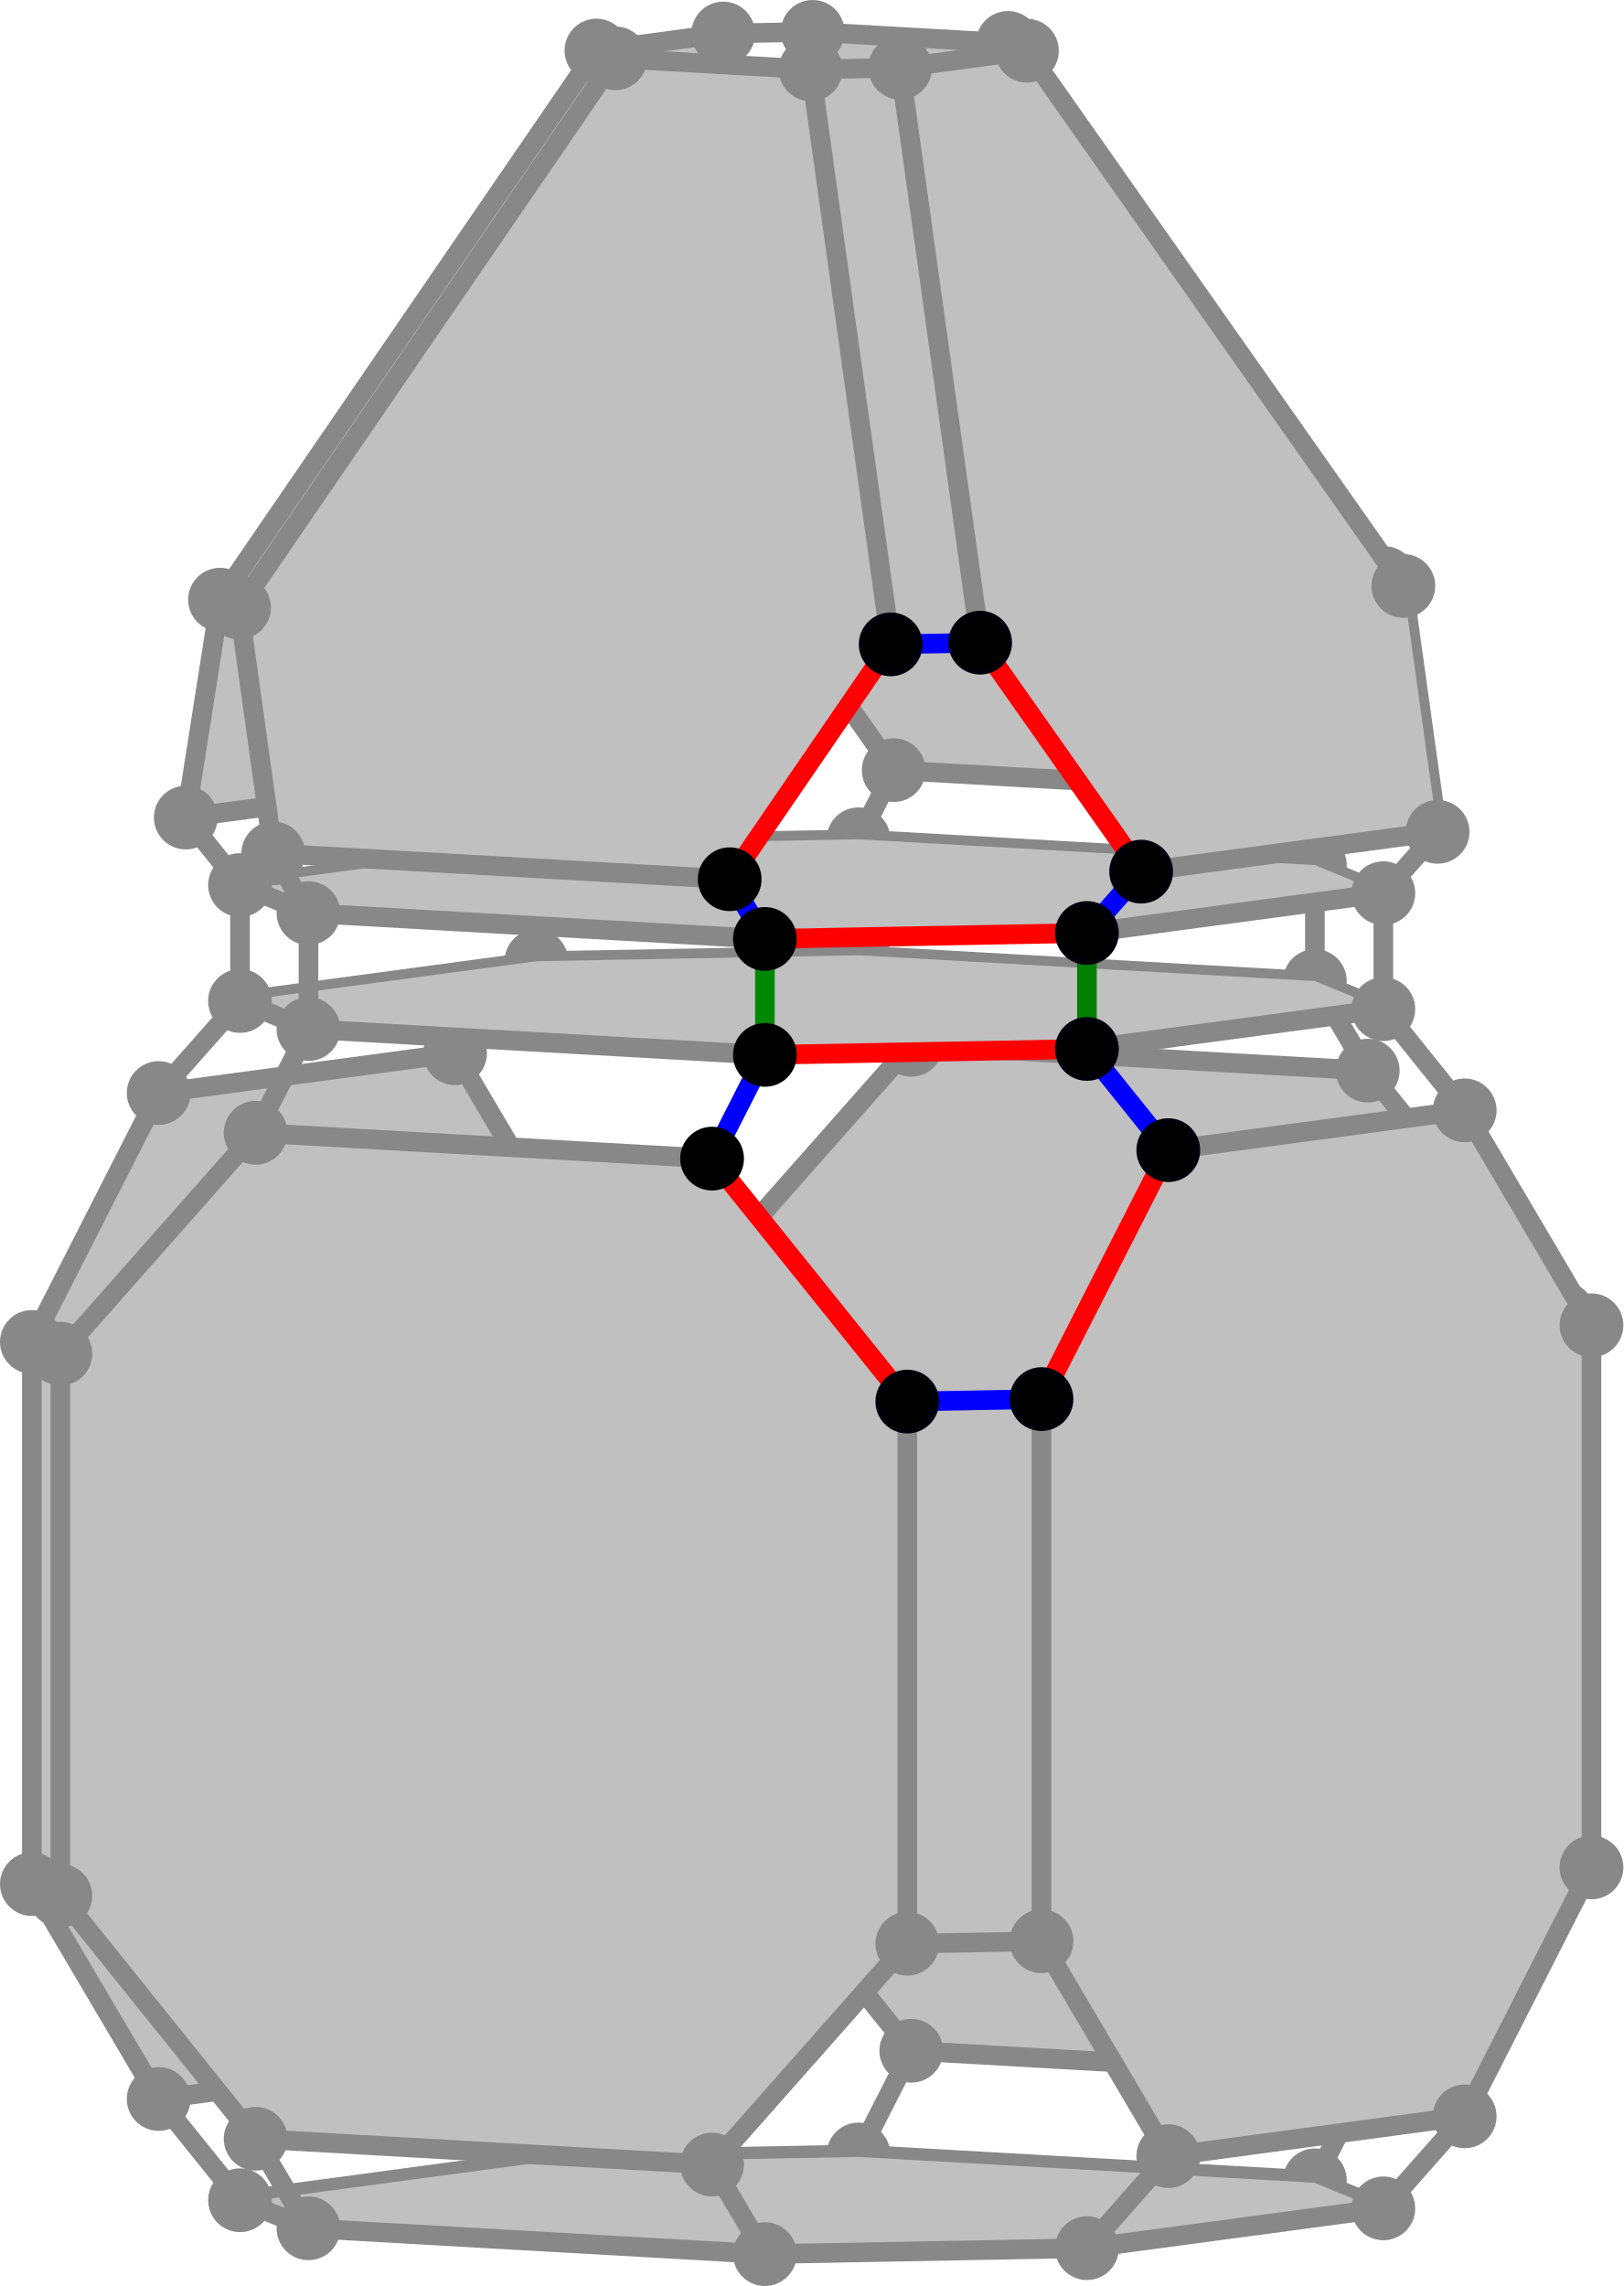
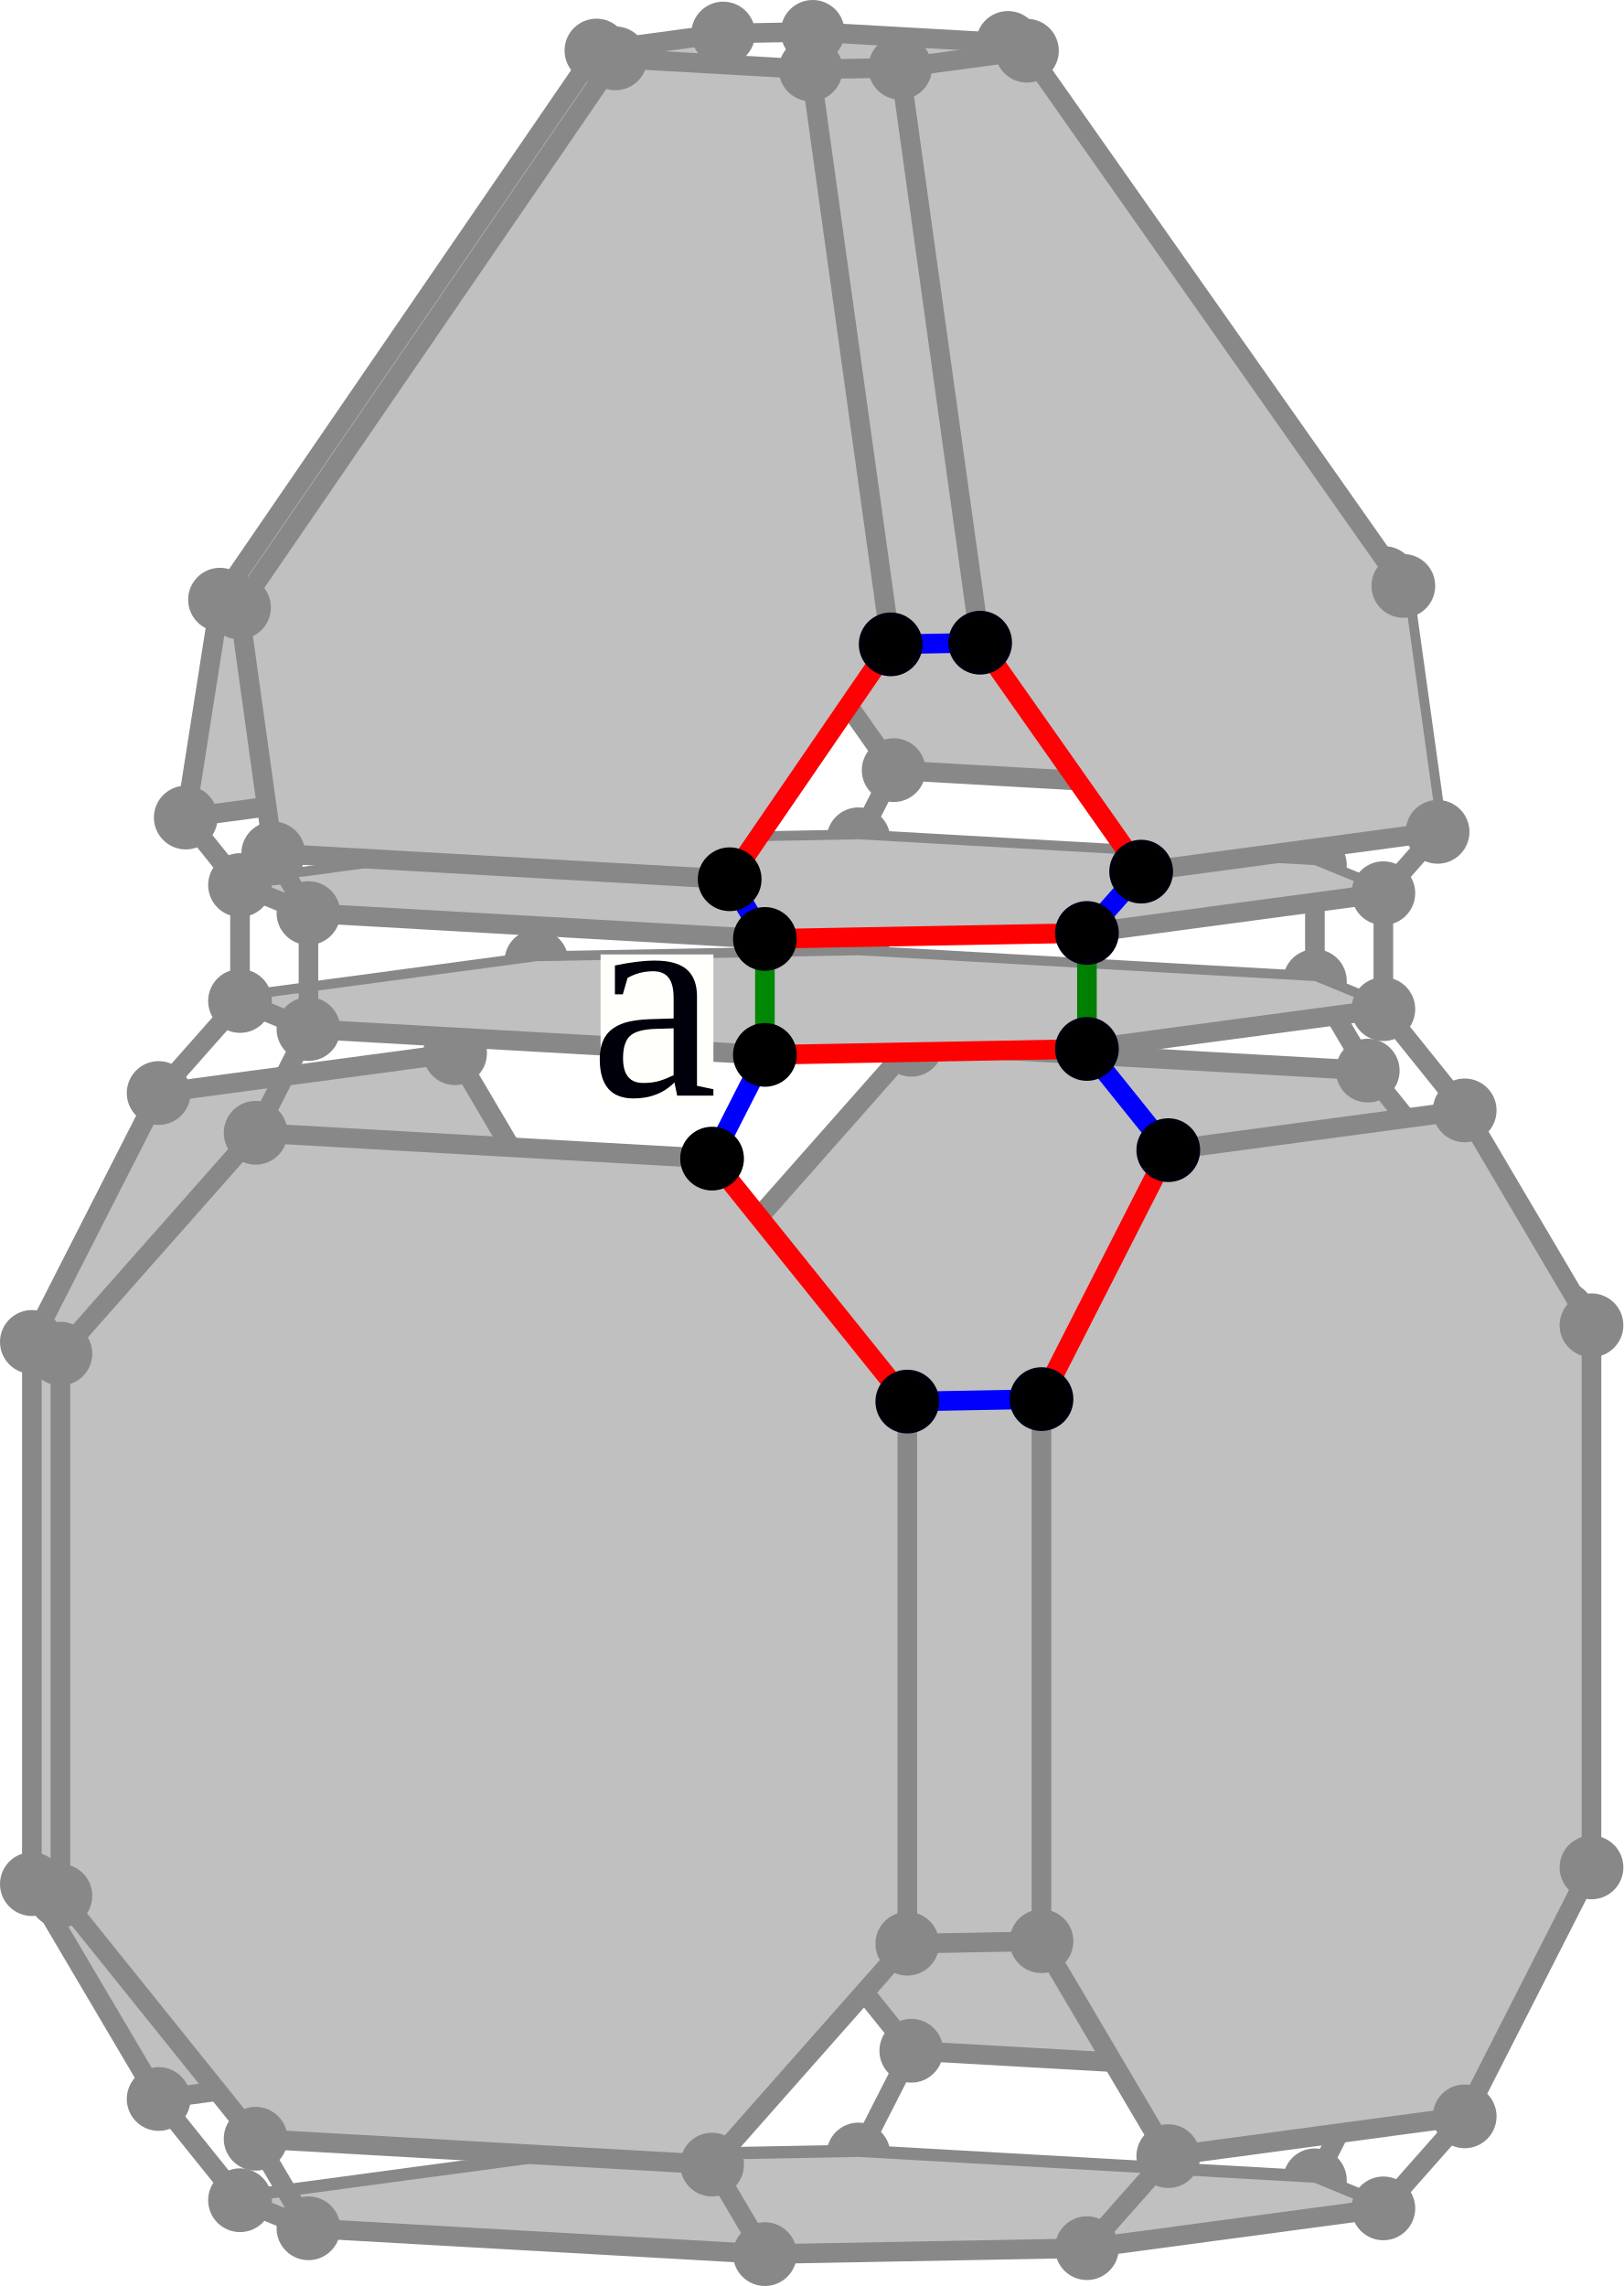
<svg xmlns="http://www.w3.org/2000/svg" width="331.037" height="466.17" version="1.1" id="svg8911">
  <defs id="defs8915" />
  <style id="style">
		.arc0 {
			fill:none;
			fill-rule:evenodd;
			stroke:black;
			stroke-width:4;
			stroke-linecap:round;
			stroke-linejoin:round;
			stroke-opacity:1;
		}
		.arc1 {
			fill:none;
			fill-rule:evenodd;
			stroke:red;
			stroke-width:4;
			stroke-linecap:round;
			stroke-linejoin:round;
			stroke-opacity:1;
		}
		.arc2 {
			fill:none;
			fill-rule:evenodd;
			stroke:blue;
			stroke-width:4;
			stroke-linecap:round;
			stroke-linejoin:round;
			stroke-opacity:1;
		}
		.arc3 {
			fill:none;
			fill-rule:evenodd;
			stroke:green;
			stroke-width:4;
			stroke-linecap:round;
			stroke-linejoin:round;
			stroke-opacity:1;
		}
		.topological-dart {
			fill:#000000;
			stroke:#000000;
			stroke-width:0;
			stroke-linecap:round;
			stroke-linejoin:round;
			stroke-dasharray:none;
			paint-order:markers fill stroke;
		}
	</style>
  <polygon points="678.813,278.647 771.888,283.915 811.702,333.461 811.702,444.018 771.888,489.057 678.813,483.789 638.999,434.243 638.999,323.686 " id="face_7_6_5_4_3_2_1_0" style="fill:#c0c0c0;stroke:none" opacity="1" transform="translate(-492.9815,-65.58991)" />
  <line class="arc1" id="link0_@1_1" x1="146.017" y1="368.653" x2="185.831" y2="418.199" style="stroke:#888888;stroke-opacity:1" />
  <line class="arc2" id="link0_@2_28" x1="146.017" y1="368.653" x2="118.655" y2="369.16" style="stroke:#888888;stroke-opacity:1" />
  <line class="arc0" id="link0_@0_7" x1="146.017" y1="368.653" x2="146.017" y2="258.096" style="stroke:#888888;stroke-opacity:1" />
  <circle id="dart0" cx="146.017" cy="368.653" r="6" stroke="#000000" fill="#000000" style="stroke:#888888;stroke-opacity:1" />
  <polygon points="585.781,280.371 525.337,288.483 499.481,339.245 499.481,449.802 525.337,493.624 585.781,485.512 611.636,434.75 611.636,324.193 " id="face_23_24_25_26_31_30_29_28" style="fill:#c0c0c0;stroke:none" opacity="1" transform="translate(-492.9815,-65.58991)" />
  <line class="arc1" id="link28_@1_29" x1="118.655" y1="369.16" x2="92.799" y2="419.922" style="stroke:#888888;stroke-opacity:1" />
  <line class="arc0" id="link28_@0_23" x1="118.655" y1="369.16" x2="118.655" y2="258.603" style="stroke:#888888;stroke-opacity:1" />
  <circle id="dart28" cx="118.655" cy="369.16" r="6" stroke="#000000" fill="#000000" style="stroke:#888888;stroke-opacity:1" />
  <line class="arc1" id="link7_@1_6" x1="146.017" y1="258.096" x2="185.831" y2="213.057" style="stroke:#888888;stroke-opacity:1" />
  <line class="arc2" id="link7_@2_23" x1="146.017" y1="258.096" x2="118.655" y2="258.603" style="stroke:#888888;stroke-opacity:1" />
  <circle id="dart7" cx="146.017" cy="258.096" r="6" stroke="#000000" fill="#000000" style="stroke:#888888;stroke-opacity:1" />
  <line class="arc1" id="link23_@1_24" x1="118.655" y1="258.603" x2="92.799" y2="214.781" style="stroke:#888888;stroke-opacity:1" />
  <circle id="dart23" cx="118.655" cy="258.603" r="6" stroke="#000000" fill="#000000" style="stroke:#888888;stroke-opacity:1" />
  <line class="arc2" id="link1_@2_33" x1="185.831" y1="418.199" x2="175.058" y2="439.35" style="stroke:#888888;stroke-opacity:1" />
  <line class="arc0" id="link1_@0_2" x1="185.831" y1="418.199" x2="278.907" y2="423.467" style="stroke:#888888;stroke-opacity:1" />
  <circle id="dart1" cx="185.831" cy="418.199" r="6" stroke="#000000" fill="#000000" style="stroke:#888888;stroke-opacity:1;fill:#888888;fill-opacity:1" />
  <line class="arc1" id="link33_@1_34" x1="175.058" y1="439.35" x2="109.389" y2="440.566" style="stroke:#888888;stroke-opacity:1" />
  <line class="arc0" id="link33_@0_38" x1="175.058" y1="439.35" x2="268.134" y2="444.618" style="stroke:#888888;stroke-opacity:1" />
  <circle id="dart33" cx="175.058" cy="439.35" r="6" stroke="#000000" fill="#000000" style="stroke:#888888;stroke-opacity:1;fill:#888888;fill-opacity:1" />
  <line class="arc2" id="link6_@2_18" x1="185.831" y1="213.057" x2="175.058" y2="194.798" style="stroke:#888888;stroke-opacity:1" />
  <line class="arc0" id="link6_@0_5" x1="185.831" y1="213.057" x2="278.907" y2="218.325" style="stroke:#888888;stroke-opacity:1" />
  <circle id="dart6" cx="185.831" cy="213.057" r="6" stroke="#000000" fill="#000000" style="stroke:#888888;stroke-opacity:1;fill:#888888;fill-opacity:1" />
  <line class="arc2" id="link29_@2_34" x1="92.799" y1="419.922" x2="109.389" y2="440.566" style="stroke:#888888;stroke-opacity:1" />
  <line class="arc0" id="link29_@0_30" x1="92.799" y1="419.922" x2="32.356" y2="428.035" style="stroke:#888888;stroke-opacity:1" />
  <circle id="dart29" cx="92.799" cy="419.922" r="6" stroke="#000000" fill="#000000" style="stroke:#888888;stroke-opacity:1" />
  <line class="arc0" id="link34_@0_35" x1="109.389" y1="440.566" x2="48.945" y2="448.679" style="stroke:#888888;stroke-opacity:1" />
  <circle id="dart34" cx="109.389" cy="440.566" r="6" stroke="#000000" fill="#000000" style="stroke:#888888;stroke-opacity:1" />
  <polygon points="775.277,183.479 698.517,74.343 658.703,72.09 642.387,175.957 675.222,222.641 768.297,227.909 " id="face_85_86_87_81_80_79" style="fill:#c0c0c0;stroke:none" opacity="1" transform="translate(-492.9815,-65.58991)" />
  <line class="arc1" id="link79_@1_80" x1="182.24" y1="157.051" x2="149.406" y2="110.367" style="stroke:#888888;stroke-opacity:1" />
  <line class="arc2" id="link79_@2_78" x1="182.24" y1="157.051" x2="175.058" y2="171.152" style="stroke:#888888;stroke-opacity:1" />
  <line class="arc0" id="link79_@0_85" x1="182.24" y1="157.051" x2="275.316" y2="162.319" style="stroke:#888888;stroke-opacity:1" />
  <circle id="dart79" cx="182.24" cy="157.051" r="6" stroke="#000000" fill="#000000" style="stroke:#888888;stroke-opacity:1;fill:#888888;fill-opacity:1" />
  <line class="arc1" id="link18_@1_19" x1="175.058" y1="194.798" x2="109.389" y2="196.015" style="stroke:#888888;stroke-opacity:1" />
  <line class="arc3" id="link18_@3_78" x1="175.058" y1="194.798" x2="175.058" y2="171.152" style="stroke:#888888;stroke-opacity:1" />
  <line class="arc0" id="link18_@0_13" x1="175.058" y1="194.798" x2="268.134" y2="200.066" style="stroke:#888888;stroke-opacity:1" />
  <circle id="dart18" cx="175.058" cy="194.798" r="6" stroke="#000000" fill="#000000" style="fill:#888888;fill-opacity:1;stroke:#888888;stroke-opacity:1" />
  <line class="arc2" id="link24_@2_19" x1="92.799" y1="214.781" x2="109.389" y2="196.015" style="stroke:#888888;stroke-opacity:1" />
  <line class="arc0" id="link24_@0_25" x1="92.799" y1="214.781" x2="32.356" y2="222.893" style="stroke:#888888;stroke-opacity:1" />
  <circle id="dart24" cx="92.799" cy="214.781" r="6" stroke="#000000" fill="#000000" style="stroke:#888888;stroke-opacity:1;fill:#888888;fill-opacity:1" />
  <line class="arc1" id="link78_@1_72" x1="175.058" y1="171.152" x2="109.389" y2="172.369" style="stroke:#888888;stroke-opacity:1" />
  <line class="arc0" id="link78_@0_84" x1="175.058" y1="171.152" x2="268.134" y2="176.42" style="stroke:#888888;stroke-opacity:1" />
  <circle id="dart78" cx="175.058" cy="171.152" r="6" stroke="#000000" fill="#000000" style="stroke:#888888;stroke-opacity:1;fill:#888888;fill-opacity:1" />
  <line class="arc2" id="link80_@2_74" x1="149.406" y1="110.367" x2="131.164" y2="110.705" style="stroke:#888888;stroke-opacity:1" />
  <line class="arc0" id="link80_@0_81" x1="149.406" y1="110.367" x2="165.721" y2="6.5" style="stroke:#888888;stroke-opacity:1" />
  <circle id="dart80" cx="149.406" cy="110.367" r="6" stroke="#000000" fill="#000000" style="stroke:#888888;stroke-opacity:1" />
  <polygon points="614.606,75.898 537.846,187.877 530.867,232.308 591.311,224.196 624.145,176.295 640.461,72.428 " id="face_75_69_68_67_73_74" style="fill:#c0c0c0;stroke:#888888;stroke-opacity:1" opacity="1" transform="translate(-492.9815,-65.58991)" />
  <line class="arc1" id="link74_@1_73" x1="131.164" y1="110.705" x2="98.329" y2="158.606" style="stroke:#888888;stroke-opacity:1" />
  <line class="arc0" id="link74_@0_75" x1="131.164" y1="110.705" x2="147.48" y2="6.838" style="stroke:#888888;stroke-opacity:1" />
  <circle id="dart74" cx="131.164" cy="110.705" r="6" stroke="#000000" fill="#000000" style="stroke:#888888;stroke-opacity:1" />
  <line class="arc2" id="link73_@2_72" x1="98.329" y1="158.606" x2="109.389" y2="172.369" style="stroke:#888888;stroke-opacity:1" />
  <line class="arc0" id="link73_@0_67" x1="98.329" y1="158.606" x2="37.885" y2="166.718" style="stroke:#888888;stroke-opacity:1" />
  <circle id="dart73" cx="98.329" cy="158.606" r="6" stroke="#000000" fill="#000000" style="stroke:#888888;stroke-opacity:1" />
  <line class="arc3" id="link19_@3_72" x1="109.389" y1="196.015" x2="109.389" y2="172.369" style="stroke:#888888;stroke-opacity:1" />
  <line class="arc0" id="link19_@0_20" x1="109.389" y1="196.015" x2="48.945" y2="204.127" style="stroke:#888888;stroke-opacity:1" />
  <circle id="dart19" cx="109.389" cy="196.015" r="6" stroke="#000000" fill="#000000" style="fill:#888888;fill-opacity:1;stroke:#888888;stroke-opacity:1" />
  <line class="arc0" id="link72_@0_66" x1="109.389" y1="172.369" x2="48.945" y2="180.481" style="stroke:#888888;stroke-opacity:1" />
  <circle id="dart72" cx="109.389" cy="172.369" r="6" stroke="#000000" fill="#000000" style="stroke:#888888;stroke-opacity:1" />
  <line class="arc1" id="link2_@1_3" x1="278.907" y1="423.467" x2="318.721" y2="378.428" style="stroke:#888888;stroke-opacity:1" />
  <line class="arc2" id="link2_@2_38" x1="278.907" y1="423.467" x2="268.134" y2="444.618" style="stroke:#888888;stroke-opacity:1" />
  <circle id="dart2" cx="278.907" cy="423.467" r="6" stroke="#000000" fill="#000000" style="stroke:#888888;stroke-opacity:1" />
  <line class="arc1" id="link38_@1_39" x1="268.134" y1="444.618" x2="282.092" y2="450.341" style="stroke:#888888;stroke-opacity:1" />
  <circle id="dart38" cx="268.134" cy="444.618" r="6" stroke="#000000" fill="#000000" style="stroke:#888888;stroke-opacity:1;fill:#888888;fill-opacity:1" />
  <polygon points="775.074,515.931 714.63,524.043 648.96,525.26 555.885,519.992 541.926,514.268 602.37,506.156 668.04,504.94 761.115,510.208 " id="face_38_39_40_41_36_35_34_33" style="fill:#c0c0c0;stroke:#888888;stroke-opacity:1" opacity="1" transform="translate(-492.9815,-65.58991)" />
  <line class="arc1" id="link5_@1_4" x1="278.907" y1="218.325" x2="318.721" y2="267.871" style="stroke:#888888;stroke-opacity:1" />
  <line class="arc2" id="link5_@2_13" x1="278.907" y1="218.325" x2="268.134" y2="200.066" style="stroke:#888888;stroke-opacity:1" />
  <circle id="dart5" cx="278.907" cy="218.325" r="6" stroke="#000000" fill="#000000" style="stroke:#888888;stroke-opacity:1;fill:#888888;fill-opacity:1" />
  <line class="arc1" id="link85_@1_86" x1="275.316" y1="162.319" x2="282.295" y2="117.889" style="stroke:#888888;stroke-opacity:1" />
  <line class="arc2" id="link85_@2_84" x1="275.316" y1="162.319" x2="268.134" y2="176.42" style="stroke:#888888;stroke-opacity:1" />
  <circle id="dart85" cx="275.316" cy="162.319" r="6" stroke="#000000" fill="#000000" style="stroke:#888888;stroke-opacity:1" />
  <line class="arc2" id="link3_@2_43" x1="318.721" y1="378.428" x2="324.537" y2="380.813" style="stroke:#888888;stroke-opacity:1" />
  <line class="arc0" id="link3_@0_4" x1="318.721" y1="378.428" x2="318.721" y2="267.871" style="stroke:#888888;stroke-opacity:1" />
  <circle id="dart3" cx="318.721" cy="378.428" r="6" stroke="#000000" fill="#000000" style="stroke:#888888;stroke-opacity:1" />
  <line class="arc1" id="link13_@1_14" x1="268.134" y1="200.066" x2="282.092" y2="205.79" style="stroke:#888888;stroke-opacity:1" />
  <line class="arc3" id="link13_@3_84" x1="268.134" y1="200.066" x2="268.134" y2="176.42" style="stroke:#888888;stroke-opacity:1" />
  <circle id="dart13" cx="268.134" cy="200.066" r="6" stroke="#000000" fill="#000000" style="fill:#888888;fill-opacity:1;stroke:#888888;stroke-opacity:1" />
  <line class="arc1" id="link84_@1_90" x1="268.134" y1="176.42" x2="282.092" y2="182.144" style="stroke:#888888;stroke-opacity:1" />
  <polygon points="775.074,271.38 714.63,279.492 648.96,280.708 555.885,275.44 541.926,269.717 602.37,261.605 668.04,260.388 761.115,265.656 " id="face_13_14_15_16_21_20_19_18" style="fill:#c0c0c0;stroke:none" opacity="1" transform="translate(-492.9815,-65.58991)" />
  <circle id="dart84" cx="268.134" cy="176.42" r="6" stroke="#000000" fill="#000000" style="stroke:#888888;stroke-opacity:1;fill:#888888;fill-opacity:1" />
  <line class="arc2" id="link4_@2_8" x1="318.721" y1="267.871" x2="324.537" y2="270.256" style="stroke:#888888;stroke-opacity:1" />
  <circle id="dart4" cx="318.721" cy="267.871" r="6" stroke="#000000" fill="#000000" style="stroke:#888888;stroke-opacity:1" />
  <line class="arc1" id="link30_@1_31" x1="32.356" y1="428.035" x2="6.5" y2="384.212" style="stroke:#888888;stroke-opacity:1" />
  <line class="arc2" id="link30_@2_35" x1="32.356" y1="428.035" x2="48.945" y2="448.679" style="stroke:#888888;stroke-opacity:1" />
  <circle id="dart30" cx="32.356" cy="428.035" r="6" stroke="#000000" fill="#000000" style="stroke:#888888;stroke-opacity:1;fill:#888888;fill-opacity:1" />
  <polygon points="791.663,292.023 731.219,300.135 705.363,350.898 705.363,461.455 731.219,505.277 791.663,497.165 817.518,446.403 817.518,335.846 " id="face_8_9_10_11_46_45_44_43" style="fill:#c0c0c0;stroke:none" opacity="1" transform="translate(-492.9815,-65.58991)" />
  <line class="arc1" id="link43_@1_44" x1="324.537" y1="380.813" x2="298.681" y2="431.575" style="stroke:#888888;stroke-opacity:1" />
  <line class="arc0" id="link43_@0_8" x1="324.537" y1="380.813" x2="324.537" y2="270.256" style="stroke:#888888;stroke-opacity:1" />
  <circle id="dart43" cx="324.537" cy="380.813" r="6" stroke="#000000" fill="#000000" style="stroke:#888888;stroke-opacity:1;fill:#888888;fill-opacity:1" />
  <line class="arc1" id="link35_@1_36" x1="48.945" y1="448.679" x2="62.903" y2="454.402" style="stroke:#888888;stroke-opacity:1" />
  <circle id="dart35" cx="48.945" cy="448.679" r="6" stroke="#000000" fill="#000000" style="stroke:#888888;stroke-opacity:1;fill:#888888;fill-opacity:1" />
  <line class="arc1" id="link81_@1_87" x1="165.721" y1="6.5" x2="205.535" y2="8.753" style="stroke:#888888;stroke-opacity:1" />
  <line class="arc2" id="link81_@2_75" x1="165.721" y1="6.5" x2="147.48" y2="6.838" style="stroke:#888888;stroke-opacity:1" />
  <circle id="dart81" cx="165.721" cy="6.5" r="6" stroke="#000000" fill="#000000" style="stroke:#888888;stroke-opacity:1;fill:#888888;fill-opacity:1" />
  <line class="arc2" id="link86_@2_92" x1="282.295" y1="117.889" x2="286.172" y2="119.479" style="stroke:#888888;stroke-opacity:1" />
  <circle id="dart87" cx="205.535" cy="8.753" r="6" stroke="#000000" fill="#000000" style="stroke:#888888;stroke-opacity:1;fill:#888888;fill-opacity:1" />
  <line class="arc0" id="link86_@0_87" x1="282.295" y1="117.889" x2="205.535" y2="8.753" style="stroke:#888888;stroke-opacity:1" />
  <circle id="dart86" cx="282.295" cy="117.889" r="6" stroke="#000000" fill="#000000" style="stroke:#888888;stroke-opacity:1;fill:#888888;fill-opacity:1" />
  <line class="arc1" id="link8_@1_9" x1="324.537" y1="270.256" x2="298.681" y2="226.434" style="stroke:#888888;stroke-opacity:1" />
  <circle id="dart8" cx="324.537" cy="270.256" r="6" stroke="#000000" fill="#000000" style="stroke:#888888;stroke-opacity:1;fill:#888888;fill-opacity:1" />
  <line class="arc1" id="link75_@1_69" x1="147.48" y1="6.838" x2="121.624" y2="10.308" style="stroke:#888888;stroke-opacity:1" />
  <circle id="dart75" cx="147.48" cy="6.838" r="6" stroke="#000000" fill="#000000" style="stroke:#888888;stroke-opacity:1;fill:#888888;fill-opacity:1" />
  <line class="arc1" id="link25_@1_26" x1="32.356" y1="222.893" x2="6.5" y2="273.655" style="stroke:#888888;stroke-opacity:1" />
  <line class="arc2" id="link25_@2_20" x1="32.356" y1="222.893" x2="48.945" y2="204.127" style="stroke:#888888;stroke-opacity:1" />
  <circle id="dart25" cx="32.356" cy="222.893" r="6" stroke="#000000" fill="#000000" style="stroke:#888888;stroke-opacity:1;fill:#888888;fill-opacity:1" />
  <line class="arc1" id="link67_@1_68" x1="37.885" y1="166.718" x2="44.865" y2="122.287" style="stroke:#888888;stroke-opacity:1" />
  <line class="arc2" id="link67_@2_66" x1="37.885" y1="166.718" x2="48.945" y2="180.481" style="stroke:#888888;stroke-opacity:1" />
  <circle id="dart67" cx="37.885" cy="166.718" r="6" stroke="#000000" fill="#000000" style="stroke:#888888;stroke-opacity:1;fill:#888888;fill-opacity:1" />
  <line class="arc2" id="link39_@2_44" x1="282.092" y1="450.341" x2="298.681" y2="431.575" style="stroke:#888888;stroke-opacity:1" />
  <line class="arc0" id="link39_@0_40" x1="282.092" y1="450.341" x2="221.648" y2="458.453" style="stroke:#888888;stroke-opacity:1" />
  <circle id="dart39" cx="282.092" cy="450.341" r="6" stroke="#000000" fill="#000000" style="stroke:#888888;stroke-opacity:1;fill:#888888;fill-opacity:1" />
  <line class="arc1" id="link20_@1_21" x1="48.945" y1="204.127" x2="62.903" y2="209.85" style="stroke:#888888;stroke-opacity:1" />
  <line class="arc3" id="link20_@3_66" x1="48.945" y1="204.127" x2="48.945" y2="180.481" style="stroke:#888888;stroke-opacity:1" />
  <circle id="dart20" cx="48.945" cy="204.127" r="6" stroke="#000000" fill="#000000" style="fill:#888888;fill-opacity:1;stroke:#888888;stroke-opacity:1" />
  <polygon points="775.074,247.733 714.63,255.846 648.96,257.062 555.885,251.794 541.926,246.071 602.37,237.958 668.04,236.742 761.115,242.01 " id="face_84_90_48_54_60_66_72_78" style="fill:#c0c0c0;stroke:none" opacity="1" transform="translate(-492.9815,-65.58991)" />
  <line class="arc1" id="link92_@1_91" x1="286.172" y1="119.479" x2="293.152" y2="169.633" style="stroke:#888888;stroke-opacity:1" />
  <polygon points="676.539,79.403 692.854,196.651 725.689,243.335 786.133,235.223 779.154,185.069 702.394,75.933 " id="face_93_51_50_49_91_92" style="fill:#c0c0c0;stroke:none" opacity="1" transform="translate(-492.9815,-65.58991)" />
  <line class="arc0" id="link92_@0_93" x1="286.172" y1="119.479" x2="209.413" y2="10.343" style="stroke:#888888;stroke-opacity:1" />
  <circle id="dart92" cx="286.172" cy="119.479" r="6" stroke="#000000" fill="#000000" style="stroke:#888888;stroke-opacity:1;fill:#888888;fill-opacity:1" />
  <line class="arc1" id="link66_@1_60" x1="48.945" y1="180.481" x2="62.903" y2="186.204" style="stroke:#888888;stroke-opacity:1" />
  <circle id="dart66" cx="48.945" cy="180.481" r="6" stroke="#000000" fill="#000000" style="stroke:#888888;stroke-opacity:1;fill:#888888;fill-opacity:1" />
  <line class="arc2" id="link87_@2_93" x1="205.535" y1="8.753" x2="209.413" y2="10.343" style="stroke:#888888;stroke-opacity:1" />
  <line class="arc0" id="link44_@0_45" x1="298.681" y1="431.575" x2="238.237" y2="439.687" style="stroke:#888888;stroke-opacity:1" />
  <circle id="dart44" cx="298.681" cy="431.575" r="6" stroke="#000000" fill="#000000" style="stroke:#888888;stroke-opacity:1;fill:#888888;fill-opacity:1" />
  <line class="arc2" id="link31_@2_32" x1="6.5" y1="384.212" x2="12.316" y2="386.597" style="stroke:#888888;stroke-opacity:1" />
  <line class="arc0" id="link31_@0_26" x1="6.5" y1="384.212" x2="6.5" y2="273.655" style="stroke:#888888;stroke-opacity:1" />
  <circle id="dart31" cx="6.5" cy="384.212" r="6" stroke="#000000" fill="#000000" style="stroke:#888888;stroke-opacity:1;fill:#888888;fill-opacity:1" />
  <line class="arc2" id="link14_@2_9" x1="282.092" y1="205.79" x2="298.681" y2="226.434" style="stroke:#888888;stroke-opacity:1" />
  <line class="arc3" id="link14_@3_90" x1="282.092" y1="205.79" x2="282.092" y2="182.144" style="stroke:#888888;stroke-opacity:1" />
  <line class="arc0" id="link14_@0_15" x1="282.092" y1="205.79" x2="221.648" y2="213.902" style="stroke:#888888;stroke-opacity:1" />
  <circle id="dart14" cx="282.092" cy="205.79" r="6" stroke="#000000" fill="#000000" style="fill:#888888;fill-opacity:1;stroke:#888888;stroke-opacity:1" />
  <line class="arc2" id="link90_@2_91" x1="282.092" y1="182.144" x2="293.152" y2="169.633" style="stroke:#888888;stroke-opacity:1" />
  <line class="arc0" id="link90_@0_48" x1="282.092" y1="182.144" x2="221.648" y2="190.256" style="stroke:#888888;stroke-opacity:1" />
  <circle id="dart90" cx="282.092" cy="182.144" r="6" stroke="#000000" fill="#000000" style="stroke:#888888;stroke-opacity:1;fill:#888888;fill-opacity:1" />
  <line class="arc2" id="link26_@2_27" x1="6.5" y1="273.655" x2="12.316" y2="276.04" style="stroke:#888888;stroke-opacity:1" />
  <circle id="dart26" cx="6.5" cy="273.655" r="6" stroke="#000000" fill="#000000" style="stroke:#888888;stroke-opacity:1;fill:#888888;fill-opacity:1" />
  <line class="arc2" id="link69_@2_63" x1="121.624" y1="10.308" x2="125.502" y2="11.898" style="stroke:#888888;stroke-opacity:1" />
  <line class="arc0" id="link69_@0_68" x1="121.624" y1="10.308" x2="44.865" y2="122.287" style="stroke:#888888;stroke-opacity:1" />
  <circle id="dart69" cx="121.624" cy="10.308" r="6" stroke="#000000" fill="#000000" style="stroke:#888888;stroke-opacity:1;fill:#888888;fill-opacity:1" />
  <line class="arc1" id="link93_@1_51" x1="209.413" y1="10.343" x2="183.557" y2="13.813" style="stroke:#888888;stroke-opacity:1" />
  <circle id="dart93" cx="209.413" cy="10.343" r="6" stroke="#000000" fill="#000000" style="stroke:#888888;stroke-opacity:1;fill:#888888;fill-opacity:1" />
  <line class="arc0" id="link9_@0_10" x1="298.681" y1="226.434" x2="238.237" y2="234.546" style="stroke:#888888;stroke-opacity:1" />
  <circle id="dart9" cx="298.681" cy="226.434" r="6" stroke="#000000" fill="#000000" style="stroke:#888888;stroke-opacity:1;fill:#888888;fill-opacity:1" />
  <line class="arc0" id="link91_@0_49" x1="293.152" y1="169.633" x2="232.708" y2="177.745" style="stroke:#888888;stroke-opacity:1" />
  <circle id="dart91" cx="293.152" cy="169.633" r="6" stroke="#000000" fill="#000000" style="stroke:#888888;stroke-opacity:1;fill:#888888;fill-opacity:1" />
  <line class="arc2" id="link68_@2_62" x1="44.865" y1="122.287" x2="48.742" y2="123.877" style="stroke:#888888;stroke-opacity:1" />
  <circle id="dart68" cx="44.865" cy="122.287" r="6" stroke="#000000" fill="#000000" style="stroke:#888888;stroke-opacity:1;fill:#888888;fill-opacity:1" />
  <polygon points="545.112,296.591 638.187,301.859 678.001,351.405 678.001,461.962 638.187,507.001 545.112,501.733 505.298,452.187 505.298,341.63 " id="face_27_22_17_12_47_42_37_32" style="fill:#c0c0c0;stroke:none" opacity="1" transform="translate(-492.9815,-65.58991)" />
  <line class="arc1" id="link32_@1_37" x1="12.316" y1="386.597" x2="52.13" y2="436.143" style="stroke:#888888;stroke-opacity:1" />
  <line class="arc0" id="link32_@0_27" x1="12.316" y1="386.597" x2="12.316" y2="276.04" style="stroke:#888888;stroke-opacity:1" />
  <circle id="dart32" cx="12.316" cy="386.597" r="6" stroke="#000000" fill="#000000" style="stroke:#888888;stroke-opacity:1;fill:#888888;fill-opacity:1" />
  <line class="arc2" id="link36_@2_37" x1="62.903" y1="454.402" x2="52.13" y2="436.143" style="stroke:#888888;stroke-opacity:1" />
  <line class="arc0" id="link36_@0_41" x1="62.903" y1="454.402" x2="155.979" y2="459.67" style="stroke:#888888;stroke-opacity:1" />
  <circle id="dart36" cx="62.903" cy="454.402" r="6" stroke="#000000" fill="#000000" style="stroke:#888888;stroke-opacity:1;fill:#888888;fill-opacity:1" />
  <polygon points="548.703,239.621 641.778,244.889 674.613,196.989 658.297,79.741 618.483,77.488 541.723,189.467 " id="face_62_61_55_56_57_63" style="fill:#c0c0c0;stroke:none" opacity="1" transform="translate(-492.9815,-65.58991)" />
  <line class="arc1" id="link63_@1_57" x1="125.502" y1="11.898" x2="165.316" y2="14.151" style="stroke:#888888;stroke-opacity:1" />
  <line class="arc0" id="link63_@0_62" x1="125.502" y1="11.898" x2="48.742" y2="123.877" style="stroke:#888888;stroke-opacity:1" />
  <circle id="dart63" cx="125.502" cy="11.898" r="6" stroke="#000000" fill="#000000" style="stroke:#888888;stroke-opacity:1;fill:#888888;fill-opacity:1" />
  <line class="arc1" id="link27_@1_22" x1="12.316" y1="276.04" x2="52.13" y2="231.001" style="stroke:#888888;stroke-opacity:1" />
  <circle id="dart27" cx="12.316" cy="276.04" r="6" stroke="#000000" fill="#000000" style="stroke:#888888;stroke-opacity:1;fill:#888888;fill-opacity:1" />
  <line class="arc1" id="link62_@1_61" x1="48.742" y1="123.877" x2="55.721" y2="174.031" style="stroke:#888888;stroke-opacity:1" />
  <circle id="dart62" cx="48.742" cy="123.877" r="6" stroke="#000000" fill="#000000" style="stroke:#888888;stroke-opacity:1;fill:#888888;fill-opacity:1" />
  <line class="arc0" id="link37_@0_42" x1="52.13" y1="436.143" x2="145.206" y2="441.411" style="stroke:#888888;stroke-opacity:1" />
  <circle id="dart37" cx="52.13" cy="436.143" r="6" stroke="#000000" fill="#000000" style="stroke:#888888;stroke-opacity:1;fill:#888888;fill-opacity:1" />
  <line class="arc2" id="link21_@2_22" x1="62.903" y1="209.85" x2="52.13" y2="231.001" style="stroke:#888888;stroke-opacity:1" />
  <line class="arc3" id="link21_@3_60" x1="62.903" y1="209.85" x2="62.903" y2="186.204" style="stroke:#888888;stroke-opacity:1" />
  <line class="arc0" id="link21_@0_16" x1="62.903" y1="209.85" x2="155.979" y2="215.118" style="stroke:#888888;stroke-opacity:1" />
  <circle id="dart21" cx="62.903" cy="209.85" r="6" stroke="#000000" fill="#000000" style="stroke:#888888;stroke-opacity:1;fill:#888888;fill-opacity:1" />
  <line class="arc2" id="link51_@2_57" x1="183.557" y1="13.813" x2="165.316" y2="14.151" style="stroke:#888888;stroke-opacity:1" />
  <line class="arc0" id="link51_@0_50" x1="183.557" y1="13.813" x2="199.873" y2="131.061" style="stroke:#888888;stroke-opacity:1" />
  <circle id="dart51" cx="183.557" cy="13.813" r="6" stroke="#000000" fill="#000000" style="stroke:#888888;stroke-opacity:1;fill:#888888;fill-opacity:1" />
  <line class="arc2" id="link60_@2_61" x1="62.903" y1="186.204" x2="55.721" y2="174.031" style="stroke:#888888;stroke-opacity:1" />
  <line class="arc0" id="link60_@0_54" x1="62.903" y1="186.204" x2="155.979" y2="191.472" style="stroke:#888888;stroke-opacity:1" />
  <circle id="dart60" cx="62.903" cy="186.204" r="6" stroke="#000000" fill="#000000" style="stroke:#888888;stroke-opacity:1;fill:#888888;fill-opacity:1" />
  <line class="arc0" id="link57_@0_56" x1="165.316" y1="14.151" x2="181.631" y2="131.399" style="stroke:#888888;stroke-opacity:1" />
  <circle id="dart57" cx="165.316" cy="14.151" r="6" stroke="#000000" fill="#000000" style="stroke:#888888;stroke-opacity:1;fill:#888888;fill-opacity:1" />
  <line class="arc0" id="link61_@0_55" x1="55.721" y1="174.031" x2="148.797" y2="179.299" style="stroke:#888888;stroke-opacity:1" />
  <circle id="dart61" cx="55.721" cy="174.031" r="6" stroke="#000000" fill="#000000" style="stroke:#888888;stroke-opacity:1;fill:#888888;fill-opacity:1" />
  <line class="arc0" id="link22_@0_17" x1="52.13" y1="231.001" x2="145.206" y2="236.269" style="stroke:#888888;stroke-opacity:1" />
  <circle id="dart22" cx="52.13" cy="231.001" r="6" stroke="#000000" fill="#000000" style="stroke:#888888;stroke-opacity:1;fill:#888888;fill-opacity:1" />
  <line class="arc1" id="link40_@1_41" x1="221.648" y1="458.453" x2="155.979" y2="459.67" style="stroke:#888888;stroke-opacity:1" />
  <line class="arc2" id="link40_@2_45" x1="221.648" y1="458.453" x2="238.237" y2="439.687" style="stroke:#888888;stroke-opacity:1" />
  <circle id="dart40" cx="221.648" cy="458.453" r="6" stroke="#000000" fill="#000000" style="stroke:#888888;stroke-opacity:1;fill:#888888;fill-opacity:1" />
  <line class="arc1" id="link45_@1_46" x1="238.237" y1="439.687" x2="212.382" y2="395.865" style="stroke:#888888;stroke-opacity:1" />
  <circle id="dart45" cx="238.237" cy="439.687" r="6" stroke="#000000" fill="#000000" style="stroke:#888888;stroke-opacity:1;fill:#888888;fill-opacity:1" />
  <line class="arc2" id="link41_@2_42" x1="155.979" y1="459.67" x2="145.206" y2="441.411" style="stroke:#888888;stroke-opacity:1" />
  <circle id="dart41" cx="155.979" cy="459.67" r="6" stroke="#000000" fill="#000000" style="stroke:#888888;stroke-opacity:1;fill:#888888;fill-opacity:1" />
  <line class="arc1" id="link15_@1_16" x1="221.648" y1="213.902" x2="155.979" y2="215.118" style="stroke:#ff0000;stroke-opacity:1" />
  <line class="arc2" id="link15_@2_10" x1="221.648" y1="213.902" x2="238.237" y2="234.546" style="stroke:#0000fc;stroke-opacity:1" />
  <line class="arc3" id="link15_@3_48" x1="221.648" y1="213.902" x2="221.648" y2="190.256" style="stroke:#008002;stroke-opacity:1" />
  <circle id="dart15" cx="221.648" cy="213.902" r="6" stroke="#000000" fill="#000000" style="fill:#000000;fill-opacity:1;stroke:#00000b;stroke-opacity:1" />
  <line class="arc1" id="link48_@1_54" x1="221.648" y1="190.256" x2="155.979" y2="191.472" style="stroke:#ff0000;stroke-opacity:1" />
  <line class="arc2" id="link48_@2_49" x1="221.648" y1="190.256" x2="232.708" y2="177.745" style="stroke:#0000fc;stroke-opacity:1" />
  <circle id="dart48" cx="221.648" cy="190.256" r="6" stroke="#000000" fill="#000000" style="stroke:#00000b;stroke-opacity:1;fill:#000000;fill-opacity:1" />
  <line class="arc1" id="link10_@1_11" x1="238.237" y1="234.546" x2="212.382" y2="285.308" style="stroke:#ff0004;stroke-opacity:1" />
  <circle id="dart10" cx="238.237" cy="234.546" r="6" stroke="#000000" fill="#000000" style="stroke:#00000b;stroke-opacity:1;fill:#000000;fill-opacity:1" />
  <line class="arc1" id="link49_@1_50" x1="232.708" y1="177.745" x2="199.873" y2="131.061" style="stroke:#ff0004;stroke-opacity:1" />
  <circle id="dart49" cx="232.708" cy="177.745" r="6" stroke="#000000" fill="#000000" style="stroke:#00000b;stroke-opacity:1;fill:#000000;fill-opacity:1" />
  <line class="arc1" id="link42_@1_47" x1="145.206" y1="441.411" x2="185.02" y2="396.372" style="stroke:#888888;stroke-opacity:1" />
  <circle id="dart42" cx="145.206" cy="441.411" r="6" stroke="#000000" fill="#000000" style="stroke:#888888;stroke-opacity:1;fill:#888888;fill-opacity:1" />
  <line class="arc2" id="link16_@2_17" x1="155.979" y1="215.118" x2="145.206" y2="236.269" style="stroke:#0000ff;stroke-opacity:1" />
  <line class="arc3" id="link16_@3_54" x1="155.979" y1="215.118" x2="155.979" y2="191.472" style="stroke:#008805;stroke-opacity:1" />
  <circle id="dart16" cx="155.979" cy="215.118" r="6" stroke="#000000" fill="#000000" style="stroke:#000000;stroke-opacity:1;fill:#000000;fill-opacity:1" />
  <line class="arc2" id="link54_@2_55" x1="155.979" y1="191.472" x2="148.797" y2="179.299" style="stroke:#0000ff;stroke-opacity:1" />
  <circle id="dart54" cx="155.979" cy="191.472" r="6" stroke="#000000" fill="#000000" style="stroke:#000000;stroke-opacity:1;fill:#000000;fill-opacity:1" />
  <line class="arc2" id="link50_@2_56" x1="199.873" y1="131.061" x2="181.631" y2="131.399" style="stroke:#0000fc;stroke-opacity:1" />
  <circle id="dart50" cx="199.873" cy="131.061" r="6" stroke="#000000" fill="#000000" style="stroke:#00000b;stroke-opacity:1;fill:#000000;fill-opacity:1" />
  <line class="arc1" id="link56_@1_55" x1="181.631" y1="131.399" x2="148.797" y2="179.299" style="stroke:#ff0004;stroke-opacity:1" />
  <circle id="dart56" cx="181.631" cy="131.399" r="6" stroke="#000000" fill="#000000" style="stroke:#00000b;stroke-opacity:1;fill:#000000;fill-opacity:1" />
  <line class="arc1" id="link17_@1_12" x1="145.206" y1="236.269" x2="185.02" y2="285.815" style="stroke:#ff0004;stroke-opacity:1" />
  <circle id="dart17" cx="145.206" cy="236.269" r="6" stroke="#000000" fill="#000000" style="stroke:#000000;stroke-opacity:1;fill:#000000;fill-opacity:1" />
  <circle id="dart55" cx="148.797" cy="179.299" r="6" stroke="#000000" fill="#000000" style="stroke:#000000;stroke-opacity:1;fill:#000000;fill-opacity:1" />
  <line class="arc2" id="link46_@2_47" x1="212.382" y1="395.865" x2="185.02" y2="396.372" style="stroke:#888888;stroke-opacity:1" />
  <line class="arc0" id="link46_@0_11" x1="212.382" y1="395.865" x2="212.382" y2="285.308" style="stroke:#888888;stroke-opacity:1" />
  <circle id="dart46" cx="212.382" cy="395.865" r="6" stroke="#000000" fill="#000000" style="stroke:#888888;stroke-opacity:1;fill:#888888;fill-opacity:1" />
  <line class="arc0" id="link47_@0_12" x1="185.02" y1="396.372" x2="185.02" y2="285.815" style="stroke:#888888;stroke-opacity:1" />
  <circle id="dart47" cx="185.02" cy="396.372" r="6" stroke="#000000" fill="#000000" style="stroke:#888888;stroke-opacity:1;fill:#888888;fill-opacity:1" />
  <line class="arc2" id="link11_@2_12" x1="212.382" y1="285.308" x2="185.02" y2="285.815" style="stroke:#0000fc;stroke-opacity:1" />
  <circle id="dart11" cx="212.382" cy="285.308" r="6" stroke="#000000" fill="#000000" style="stroke:#00000b;stroke-opacity:1;fill:#000000;fill-opacity:1" />
  <circle id="dart12" cx="185.02" cy="285.815" r="6" stroke="#000000" fill="#000000" style="stroke:#00000b;stroke-opacity:1;fill:#000000;fill-opacity:1" />
+   <g id="g6387" transform="translate(-151.6507,700.1163)">
+     <rect style="fill:#fffffc;fill-opacity:1;stroke:none;stroke-width:3.774;stroke-linecap:round;stroke-linejoin:round;stop-color:#000000" id="rect71319" width="23.01" height="30.985" x="274.12" y="-505.483" />
+     <text xml:space="preserve" style="font-style:normal;font-variant:normal;font-weight:normal;font-stretch:normal;font-size:58.667px;font-family:'Liberation Serif';-inkscape-font-specification:'Liberation Serif, Normal';font-variant-ligatures:normal;font-variant-caps:normal;font-variant-numeric:normal;font-variant-east-asian:normal;fill:#00000b;fill-opacity:1;stroke:none;stroke-width:3.78;stroke-linecap:round;stroke-linejoin:round;stop-color:#000000" x="271.892" y="-476.695" id="text74290">
+       <tspan id="tspan74288" x="271.892" y="-476.695">a</tspan>
+     </text>
+   </g>
</svg>
